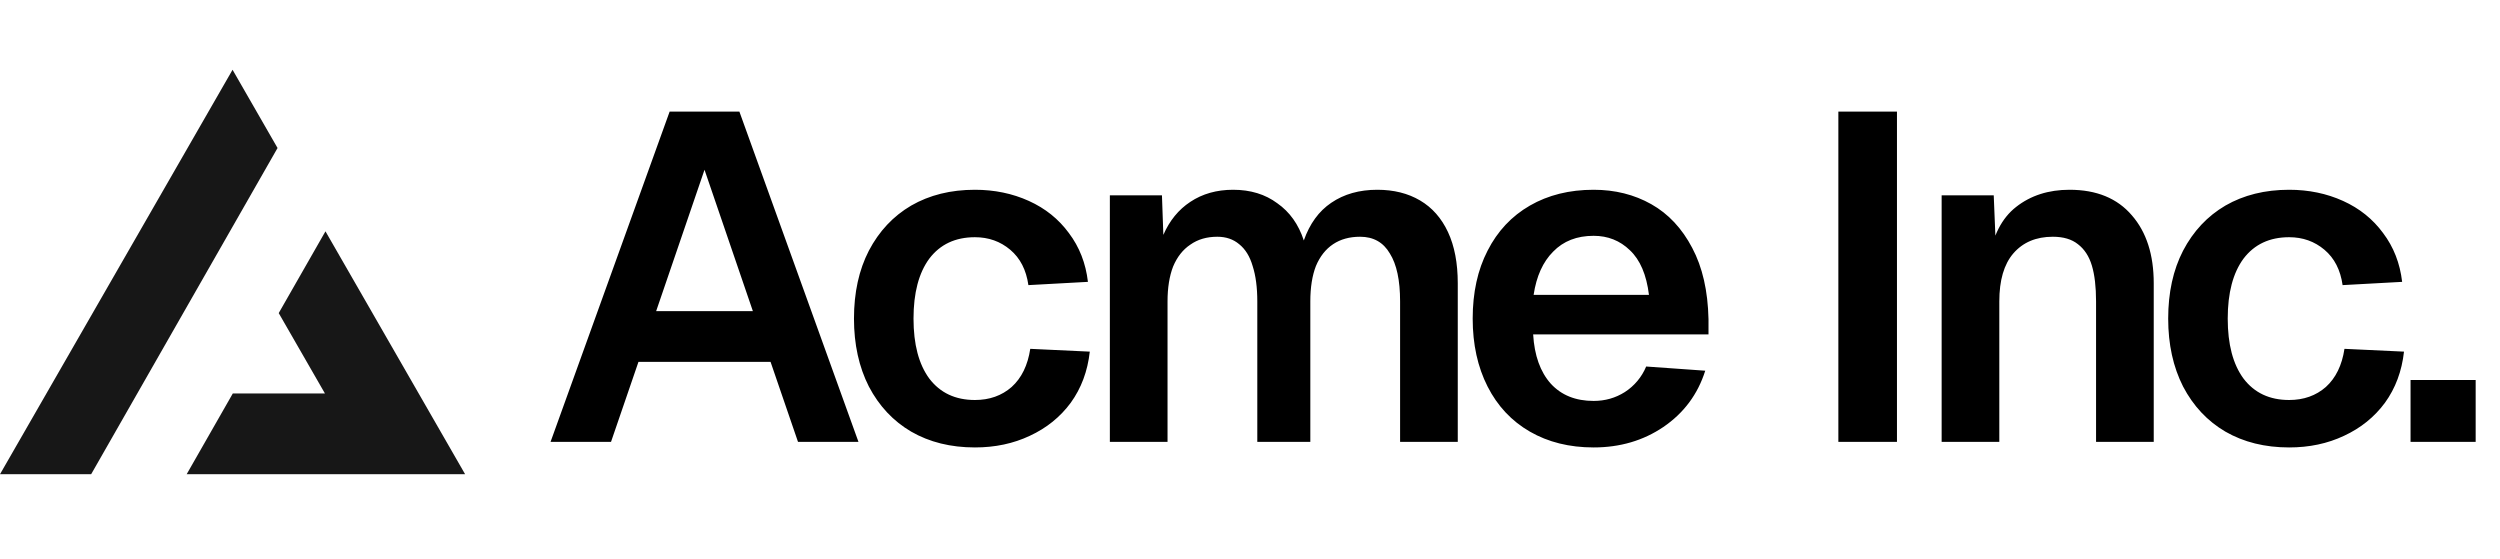
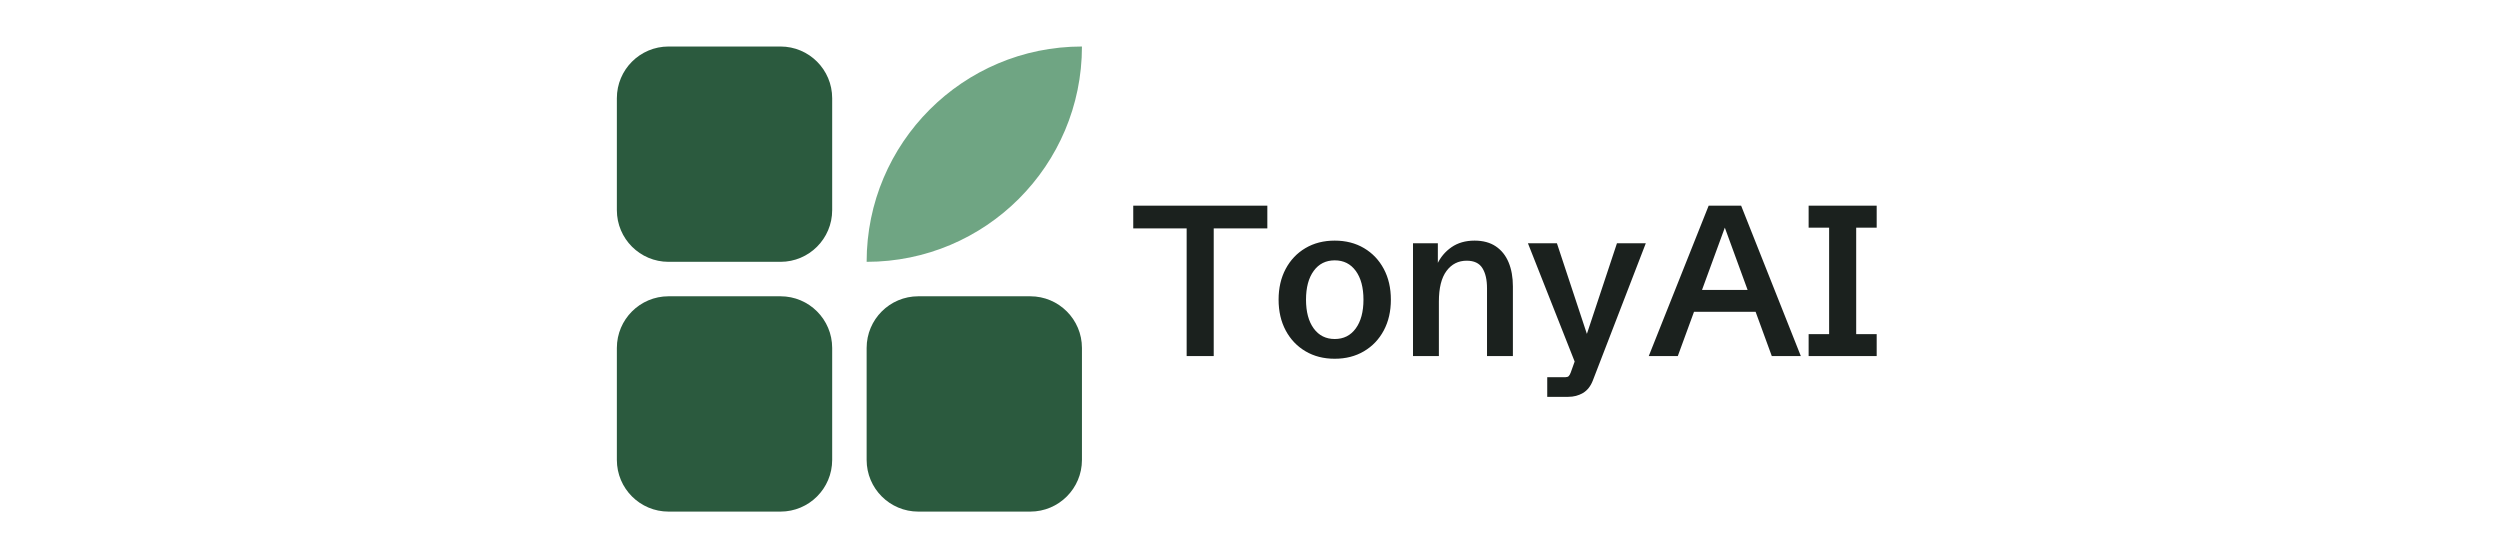
- <svg xmlns="http://www.w3.org/2000/svg" width="215" height="48" fill="none">
-   <path fill="#000" d="M57.588 9.6h6L73.828 38h-5.2l-2.36-6.88h-11.36L52.548 38h-5.2l10.24-28.4Zm7.16 17.16-4.16-12.16-4.16 12.16h8.32Zm23.694-2.24c-.186-1.307-.706-2.32-1.56-3.04-.853-.72-1.866-1.08-3.04-1.08-1.68 0-2.986.613-3.92 1.84-.906 1.227-1.36 2.947-1.36 5.16s.454 3.933 1.36 5.16c.934 1.227 2.24 1.84 3.92 1.84 1.254 0 2.307-.373 3.16-1.12.854-.773 1.387-1.867 1.6-3.28l5.12.24c-.186 1.68-.733 3.147-1.64 4.4-.906 1.227-2.08 2.173-3.52 2.84-1.413.667-2.986 1-4.72 1-2.08 0-3.906-.453-5.48-1.36-1.546-.907-2.76-2.2-3.64-3.88-.853-1.68-1.28-3.627-1.28-5.84 0-2.24.427-4.187 1.28-5.84.88-1.68 2.094-2.973 3.64-3.88 1.574-.907 3.4-1.36 5.48-1.36 1.68 0 3.227.32 4.64.96 1.414.64 2.56 1.56 3.44 2.76.907 1.2 1.454 2.6 1.64 4.2l-5.12.28Zm11.486-7.72.12 3.4c.534-1.227 1.307-2.173 2.32-2.84 1.04-.693 2.267-1.04 3.68-1.04 1.494 0 2.76.387 3.8 1.16 1.067.747 1.827 1.813 2.28 3.2.507-1.44 1.294-2.52 2.36-3.24 1.094-.747 2.414-1.12 3.96-1.12 1.414 0 2.64.307 3.68.92s1.84 1.52 2.4 2.72c.56 1.2.84 2.667.84 4.4V38h-4.96V25.92c0-1.813-.293-3.187-.88-4.12-.56-.96-1.413-1.44-2.56-1.44-.906 0-1.68.213-2.32.64-.64.427-1.133 1.053-1.48 1.88-.32.827-.48 1.84-.48 3.04V38h-4.56V25.92c0-1.2-.133-2.213-.4-3.04-.24-.827-.626-1.453-1.16-1.88-.506-.427-1.133-.64-1.88-.64-.906 0-1.68.227-2.32.68-.64.427-1.133 1.053-1.48 1.88-.32.827-.48 1.827-.48 3V38h-4.96V16.8h4.48Zm26.723 10.6c0-2.24.427-4.187 1.28-5.84.854-1.68 2.067-2.973 3.64-3.88 1.574-.907 3.4-1.36 5.48-1.36 1.84 0 3.494.413 4.96 1.24 1.467.827 2.64 2.08 3.52 3.76.88 1.653 1.347 3.693 1.4 6.12v1.32h-15.08c.107 1.813.614 3.227 1.52 4.24.907.987 2.134 1.48 3.68 1.48.987 0 1.88-.253 2.68-.76a4.803 4.803 0 0 0 1.84-2.2l5.08.36c-.64 2.027-1.84 3.64-3.6 4.84-1.733 1.173-3.733 1.76-6 1.76-2.08 0-3.906-.453-5.48-1.36-1.573-.907-2.786-2.2-3.64-3.88-.853-1.68-1.28-3.627-1.28-5.84Zm15.16-2.04c-.213-1.733-.76-3.013-1.64-3.84-.853-.827-1.893-1.24-3.12-1.24-1.44 0-2.6.453-3.48 1.36-.88.88-1.44 2.12-1.68 3.72h9.92ZM163.139 9.6V38h-5.04V9.6h5.04Zm8.322 7.2.24 5.88-.64-.36c.32-2.053 1.094-3.56 2.32-4.52 1.254-.987 2.787-1.48 4.6-1.48 2.32 0 4.107.733 5.36 2.2 1.254 1.44 1.88 3.387 1.88 5.84V38h-4.96V25.92c0-1.253-.12-2.28-.36-3.08-.24-.8-.64-1.413-1.2-1.84-.533-.427-1.253-.64-2.16-.64-1.44 0-2.573.48-3.4 1.44-.8.933-1.2 2.307-1.2 4.12V38h-4.96V16.8h4.48Zm30.003 7.72c-.186-1.307-.706-2.32-1.56-3.04-.853-.72-1.866-1.08-3.04-1.08-1.68 0-2.986.613-3.92 1.84-.906 1.227-1.36 2.947-1.36 5.16s.454 3.933 1.36 5.16c.934 1.227 2.24 1.84 3.92 1.84 1.254 0 2.307-.373 3.16-1.12.854-.773 1.387-1.867 1.6-3.28l5.12.24c-.186 1.68-.733 3.147-1.64 4.4-.906 1.227-2.08 2.173-3.52 2.84-1.413.667-2.986 1-4.72 1-2.08 0-3.906-.453-5.48-1.36-1.546-.907-2.76-2.2-3.64-3.88-.853-1.68-1.28-3.627-1.28-5.84 0-2.24.427-4.187 1.28-5.84.88-1.68 2.094-2.973 3.64-3.88 1.574-.907 3.4-1.36 5.48-1.36 1.68 0 3.227.32 4.64.96 1.414.64 2.56 1.56 3.44 2.76.907 1.2 1.454 2.6 1.64 4.2l-5.12.28Zm11.443 8.16V38h-5.6v-5.32h5.6Z" />
-   <path fill="#171717" fill-rule="evenodd" d="m7.839 40.783 16.03-28.054L20 6 0 40.783h7.839Zm8.214 0H40L27.99 19.894l-4.02 7.032 3.976 6.914H20.02l-3.967 6.943Z" clip-rule="evenodd" />
+ <svg xmlns="http://www.w3.org/2000/svg" width="215" height="48" viewBox="0 0 215 48" fill="none">
+   <g transform="translate(53.05 4.00) scale(0.7407) translate(-5 -5)">
+     <rect x="5" y="5" width="25" height="25" rx="6" fill="#2b5a3e" />
+     <rect x="5" y="34" width="25" height="25" rx="6" fill="#2b5a3e" />
+     <rect x="34" y="34" width="25" height="25" rx="6" fill="#2b5a3e" />
+     <path d="M34 30A25 25 0 0 1 59 5A25 25 0 0 1 34 30Z" fill="#6fa583" />
+   </g>
+   <path fill="#1b211e" d="M102.052 30.624V19.64H97.459V17.687H108.991V19.64H104.38V30.624Z M114.785 30.852Q113.358 30.852 112.269 30.207Q111.18 29.563 110.569 28.418Q109.959 27.273 109.959 25.771Q109.959 24.269 110.569 23.125Q111.179 21.981 112.268 21.337Q113.357 20.693 114.784 20.693Q116.215 20.693 117.303 21.337Q118.392 21.981 119.004 23.124Q119.615 24.268 119.615 25.772Q119.615 27.276 119.004 28.42Q118.393 29.564 117.302 30.208Q116.212 30.852 114.785 30.852ZM114.788 29.155Q115.933 29.155 116.595 28.246Q117.258 27.336 117.258 25.772Q117.258 24.203 116.595 23.296Q115.932 22.39 114.787 22.39Q113.641 22.39 112.979 23.296Q112.317 24.203 112.317 25.772Q112.317 27.339 112.979 28.247Q113.642 29.155 114.788 29.155Z M121.518 30.624V20.921H123.655V23.141L123.589 22.742Q124.009 21.83 124.827 21.261Q125.646 20.693 126.813 20.693Q127.905 20.693 128.637 21.185Q129.369 21.677 129.739 22.562Q130.109 23.446 130.109 24.635V30.624H127.883V24.786Q127.883 23.69 127.484 23.055Q127.086 22.42 126.136 22.42Q125.056 22.42 124.4 23.301Q123.744 24.182 123.744 25.934V30.624Z M133.062 34.128V32.437H134.634Q134.814 32.437 134.907 32.348Q135 32.259 135.081 32.043L135.655 30.435L135.502 31.3L131.402 20.921H133.895L136.627 29.183L136.335 29.13L139.058 20.921H141.539L136.983 32.726Q136.695 33.467 136.135 33.797Q135.574 34.128 134.87 34.128Z M141.792 30.624 146.945 17.687H149.737L154.872 30.624H152.375L148.335 19.576L144.29 30.624ZM144.867 26.816V24.936H151.785V26.816Z M155.542 30.624V28.733H157.304V19.578H155.542V17.687H161.395V19.578H159.632V28.733H161.395V30.624Z" />
</svg>
